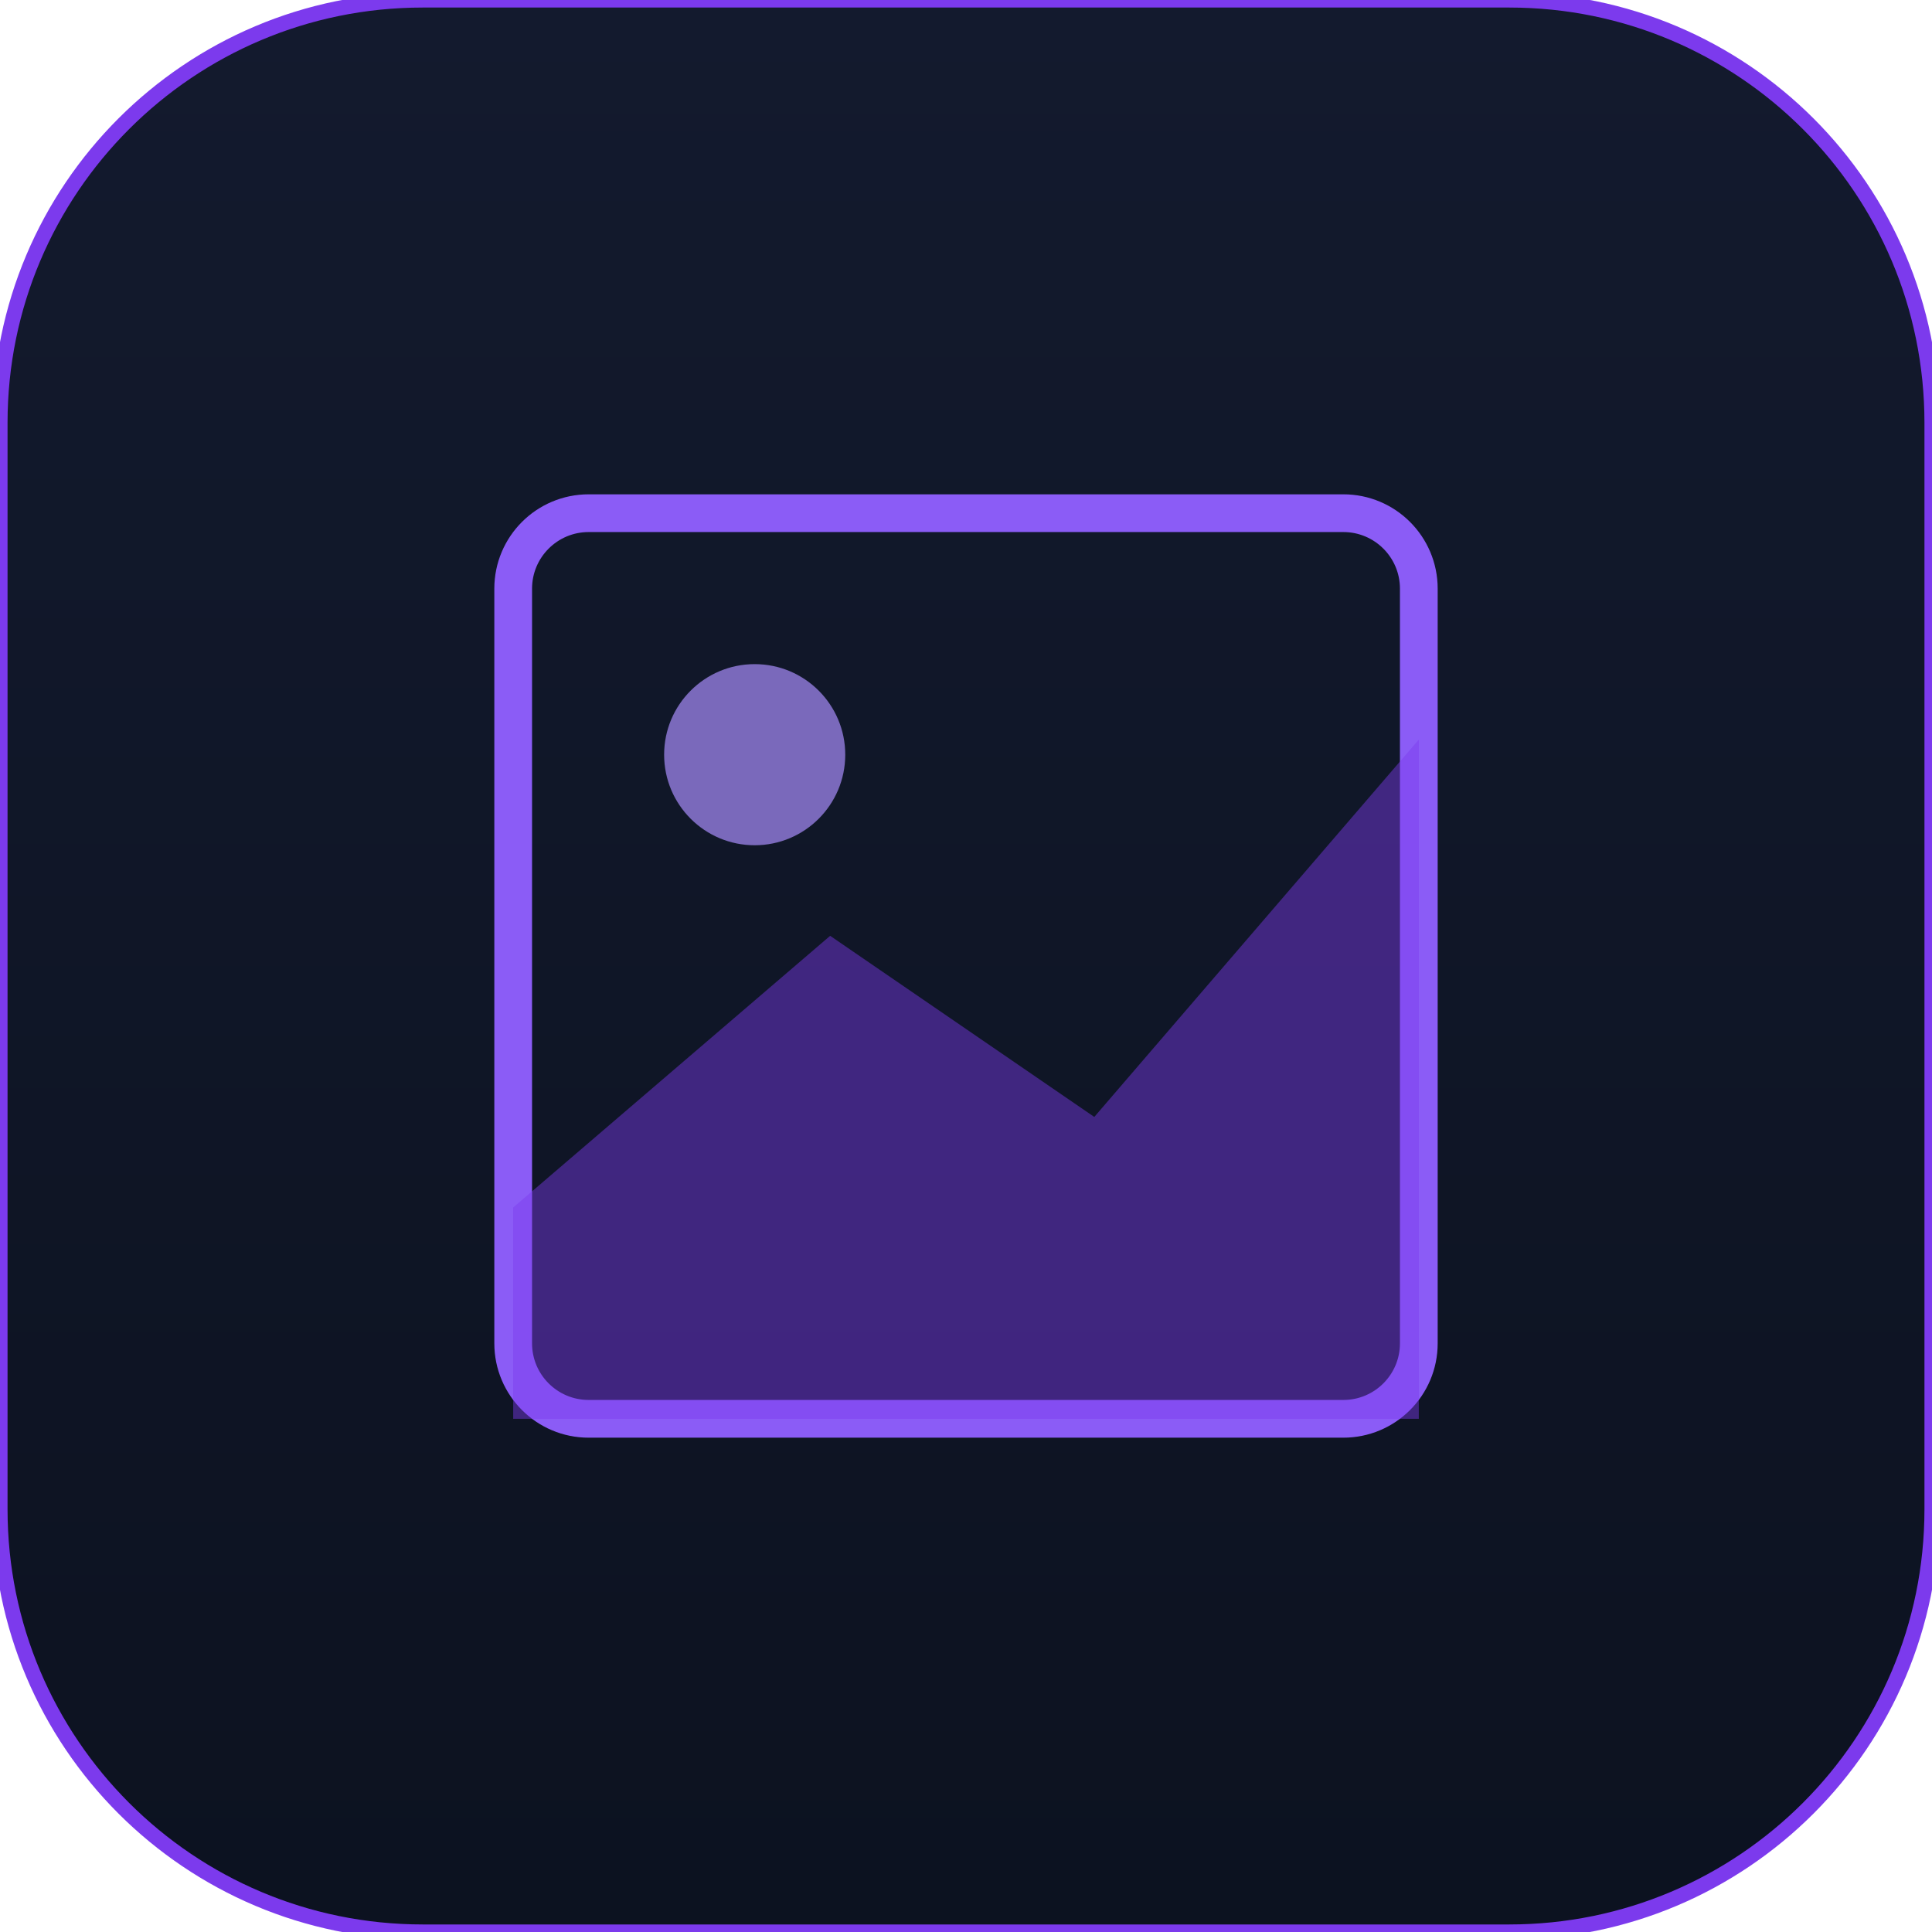
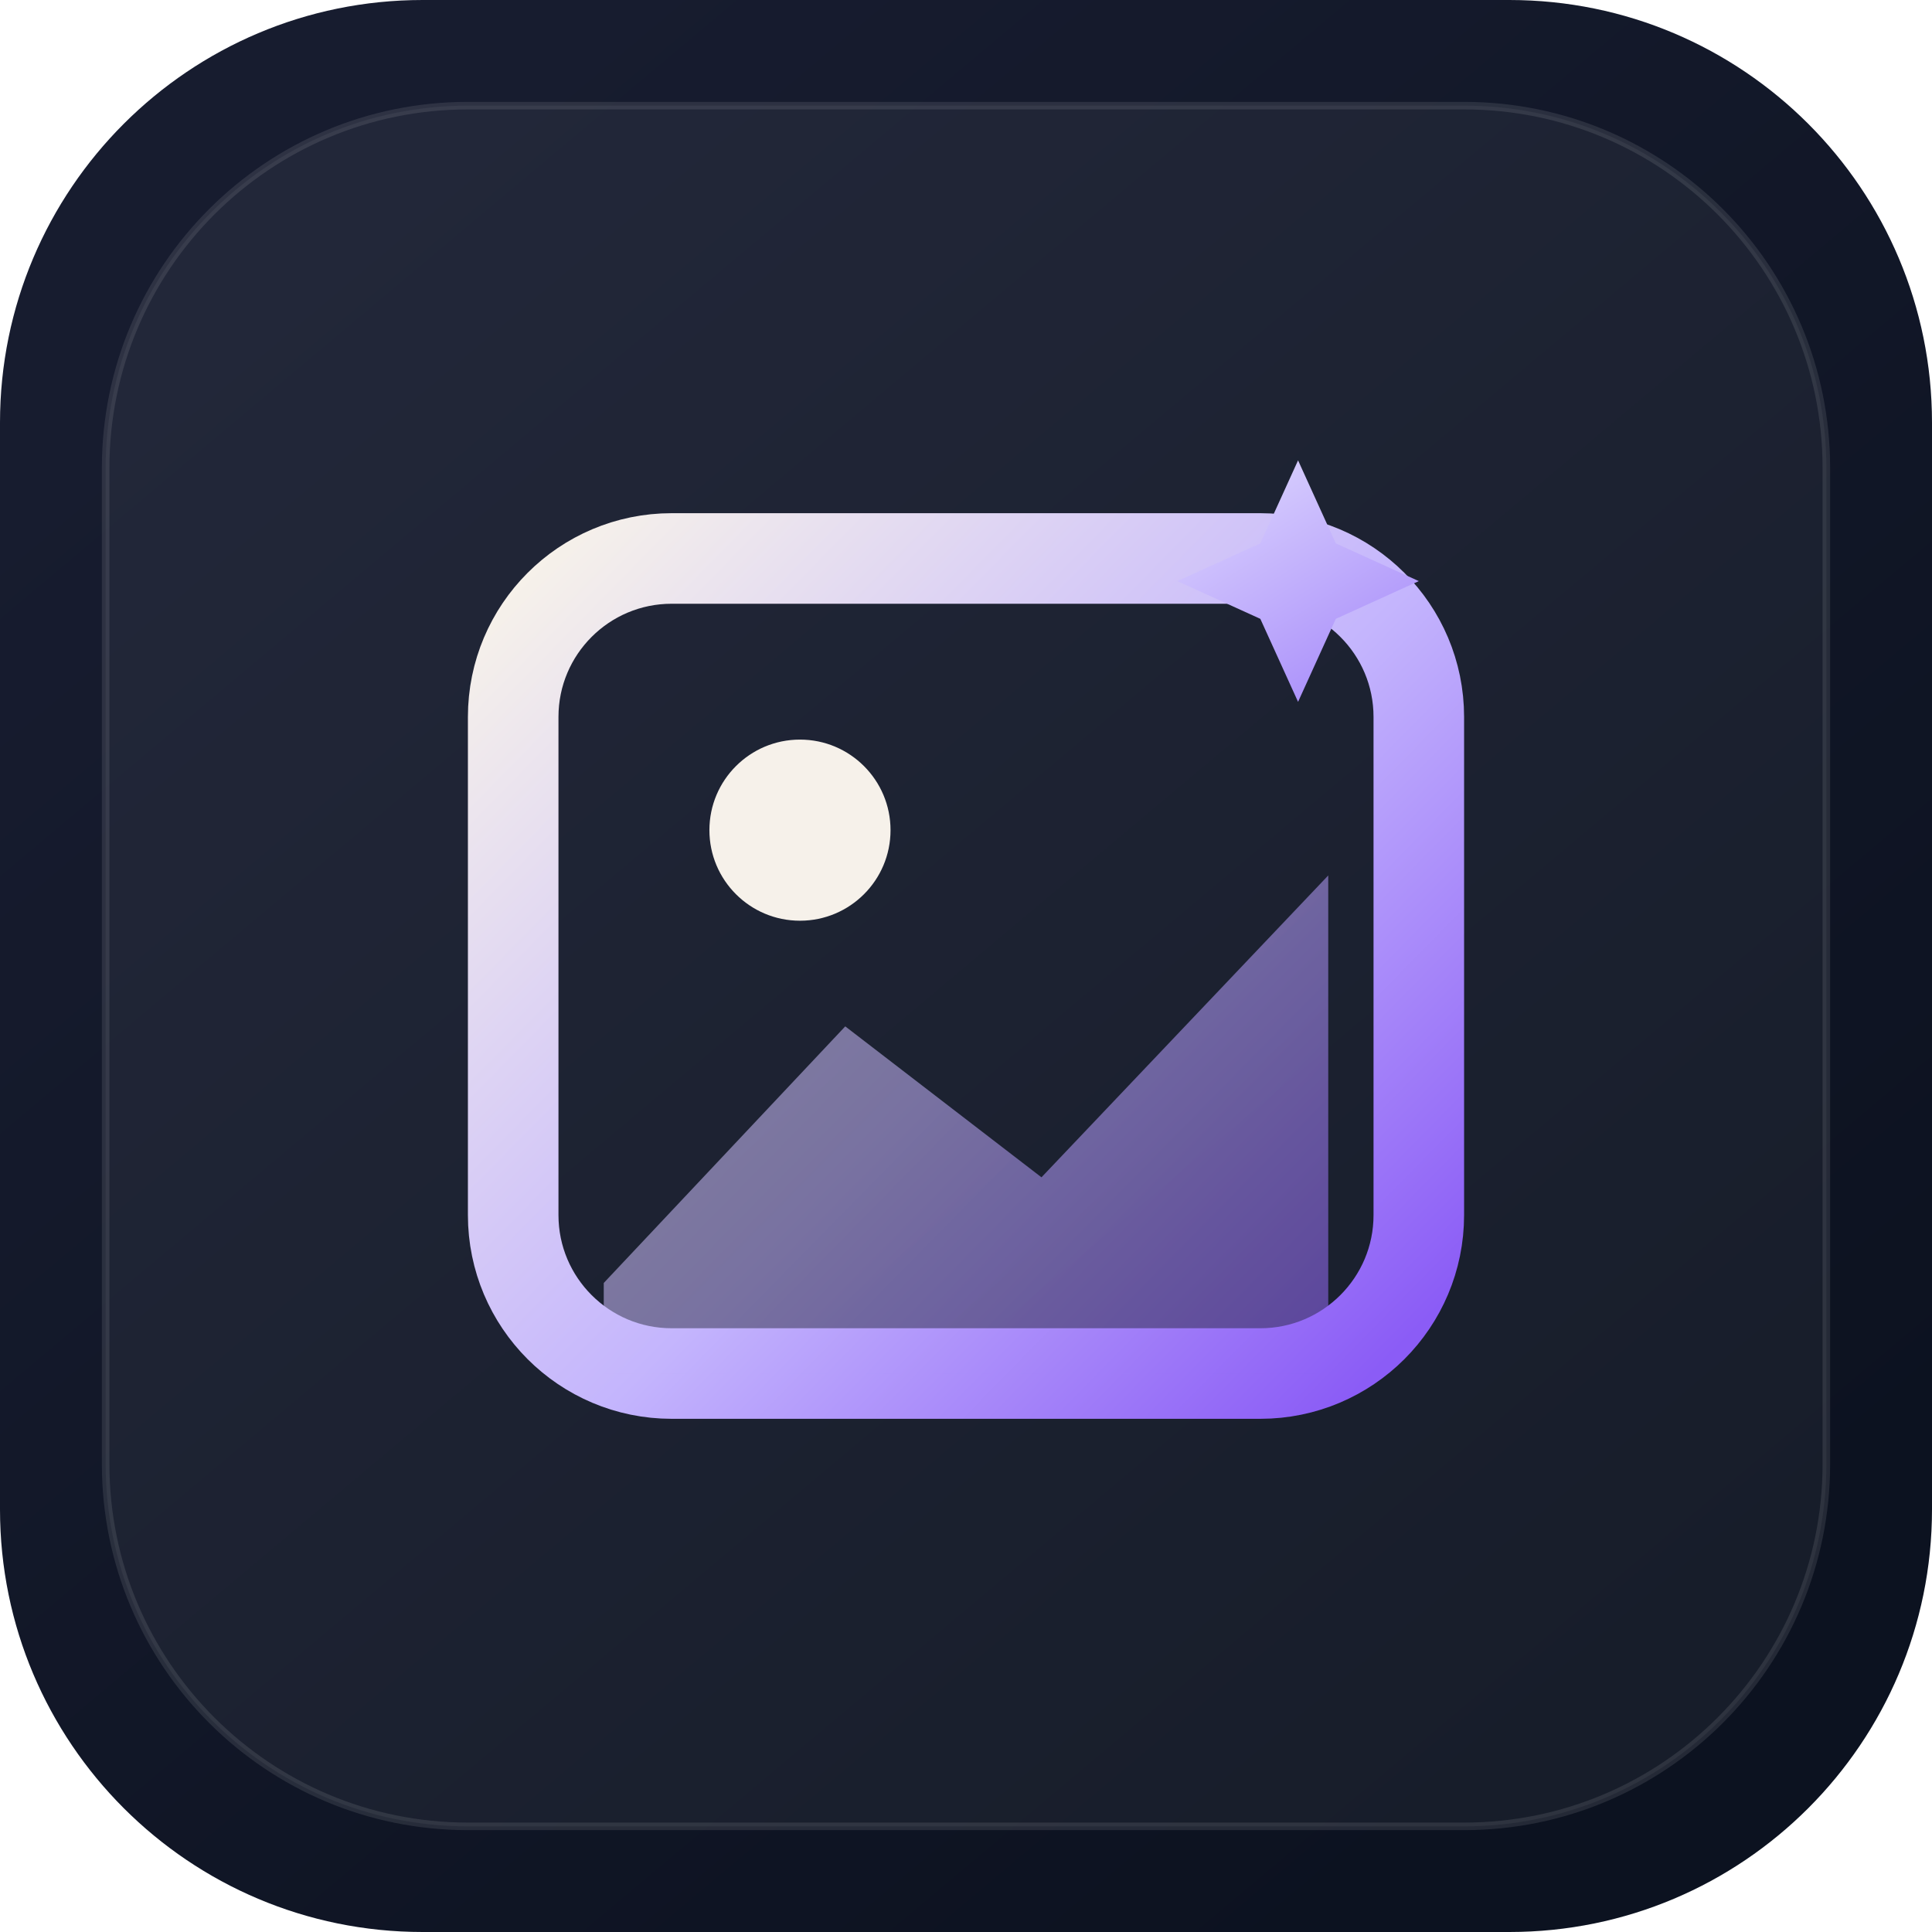
- <svg xmlns="http://www.w3.org/2000/svg" width="512" height="512" viewBox="0 0 512 512">
+ <svg xmlns="http://www.w3.org/2000/svg" width="512" height="512" viewBox="0 0 512 512" fill="none">
  <defs>
-     <linearGradient id="bg" x1="0" y1="0" x2="0" y2="1">
-       <stop offset="0%" stop-color="#131A2E" />
-       <stop offset="100%" stop-color="#0C1220" />
+     <linearGradient id="bg" x1="88" y1="56" x2="424" y2="456" gradientUnits="userSpaceOnUse">
+       <stop stop-color="#171C2F" />
+       <stop offset="1" stop-color="#0C1220" />
+     </linearGradient>
+     <linearGradient id="accent" x1="148" y1="144" x2="368" y2="360" gradientUnits="userSpaceOnUse">
+       <stop stop-color="#F6F1EA" />
+       <stop offset="0.55" stop-color="#C4B5FD" />
+       <stop offset="1" stop-color="#8B5CF6" />
+     </linearGradient>
+     <linearGradient id="sparkle" x1="324" y1="120" x2="364" y2="184" gradientUnits="userSpaceOnUse">
+       <stop stop-color="#DDD6FE" />
+       <stop offset="1" stop-color="#A78BFA" />
    </linearGradient>
  </defs>
-   <rect width="512" height="512" rx="112" fill="url(#bg)" stroke="#7C3AED" stroke-width="4" />
-   <rect x="136" y="136" width="240" height="240" rx="20" fill="none" stroke="#8B5CF6" stroke-width="10" />
-   <circle cx="200" cy="200" r="24" fill="#A78BFA" opacity="0.7" />
-   <path d="M136 320 L220 248 L290 296 L376 196 L376 376 L136 376Z" fill="#7C3AED" opacity="0.45" />
+   <rect width="512" height="512" rx="112" fill="url(#bg)" />
+   <rect x="28" y="28" width="456" height="456" rx="96" fill="rgba(255, 255, 255, 0.05)" stroke="rgba(255, 255, 255, 0.10)" stroke-width="2" />
+   <rect x="136" y="148" width="240" height="216" rx="42" stroke="url(#accent)" stroke-width="24" />
+   <circle cx="212" cy="220" r="24" fill="#F6F1EA" />
+   <path d="M160 340L224 272L276 312L352 232V364H160V340Z" fill="url(#accent)" opacity="0.55" />
+   <path d="M344 122L354 144L376 154L354 164L344 186L334 164L312 154L334 144L344 122Z" fill="url(#sparkle)" />
</svg>
